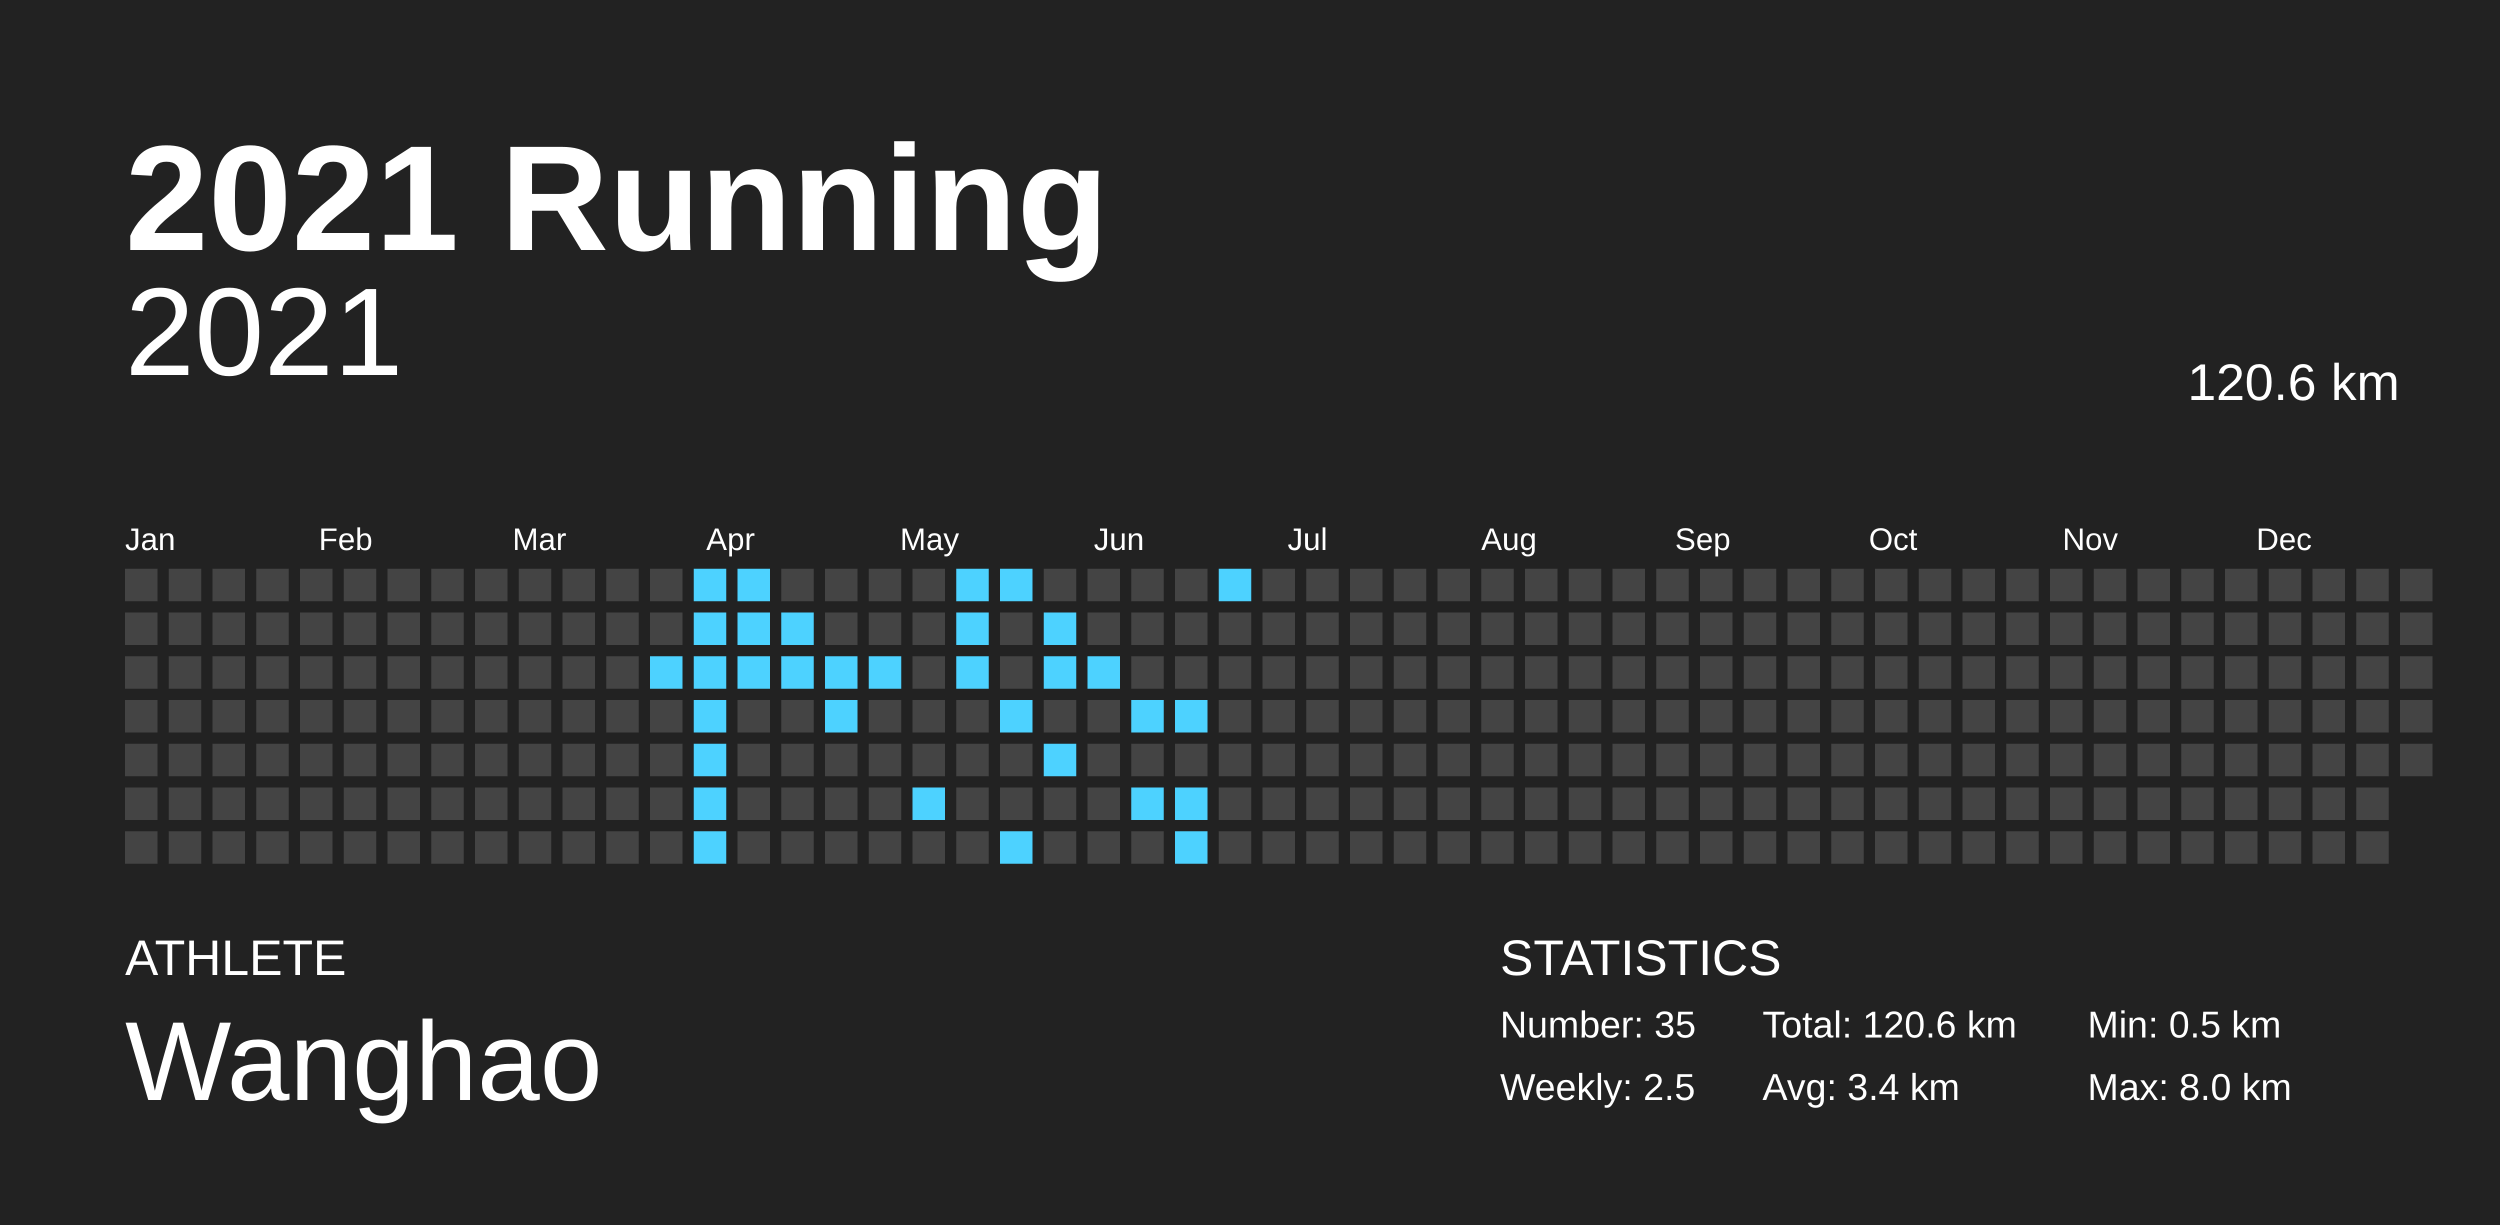
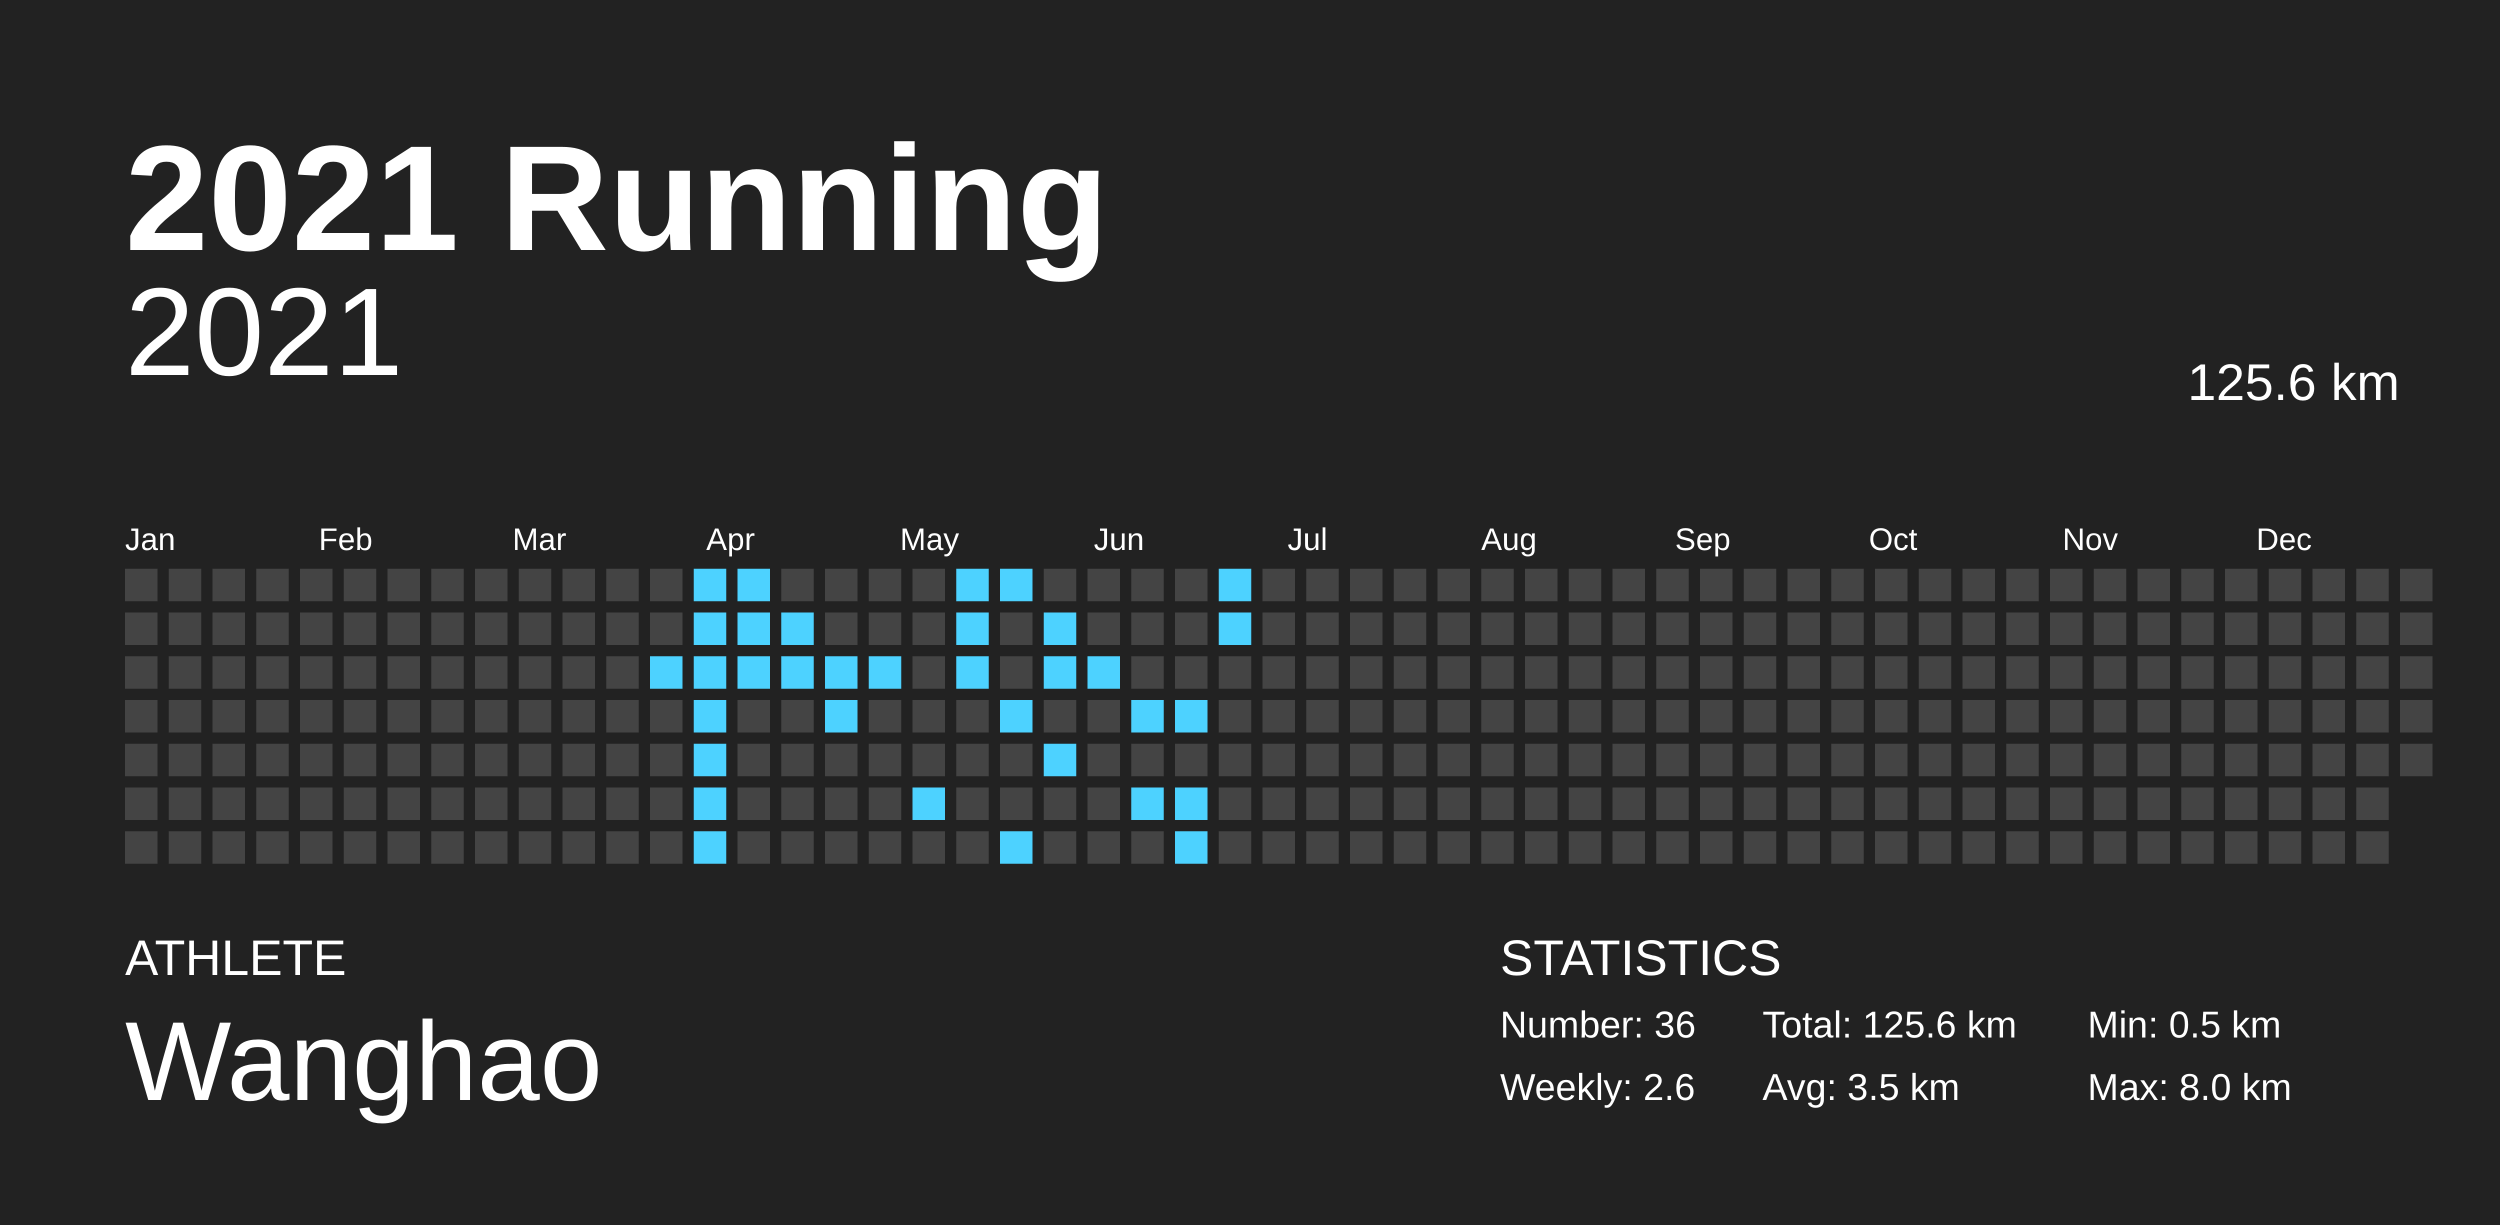
<svg xmlns="http://www.w3.org/2000/svg" baseProfile="full" height="98mm" version="1.1" viewBox="0,0,200,98" width="200mm">
  <defs />
  <rect fill="#222222" height="98" width="200" x="0" y="0" />
  <text fill="#FFFFFF" style="font-size:12px; font-family:Arial; font-weight:bold;" x="10" y="20">2021 Running</text>
  <text fill="#FFFFFF" style="font-size:4px; font-family:Arial" x="10" y="78">ATHLETE</text>
  <text fill="#FFFFFF" style="font-size:9px; font-family:Arial" x="10" y="88">Wanghao</text>
  <text fill="#FFFFFF" style="font-size:4px; font-family:Arial" x="120" y="78">STATISTICS</text>
-   <text fill="#FFFFFF" style="font-size:3px; font-family:Arial" x="120" y="83">Number: 35</text>
-   <text fill="#FFFFFF" style="font-size:3px; font-family:Arial" x="120" y="88">Weekly: 2.5</text>
-   <text fill="#FFFFFF" style="font-size:3px; font-family:Arial" x="141" y="83">Total: 120.6 km</text>
-   <text fill="#FFFFFF" style="font-size:3px; font-family:Arial" x="141" y="88">Avg: 3.4 km</text>
+   <text fill="#FFFFFF" style="font-size:3px; font-family:Arial" x="120" y="83">Number: 36</text>
+   <text fill="#FFFFFF" style="font-size:3px; font-family:Arial" x="120" y="88">Weekly: 2.6</text>
+   <text fill="#FFFFFF" style="font-size:3px; font-family:Arial" x="141" y="83">Total: 125.6 km</text>
+   <text fill="#FFFFFF" style="font-size:3px; font-family:Arial" x="141" y="88">Avg: 3.5 km</text>
  <text fill="#FFFFFF" style="font-size:3px; font-family:Arial" x="167" y="83">Min: 0.5 km</text>
  <text fill="#FFFFFF" style="font-size:3px; font-family:Arial" x="167" y="88">Max: 8.0 km</text>
  <text alignment-baseline="hanging" fill="#FFFFFF" style="font-size:10.0px; font-family:Arial;" x="10" y="30">2021</text>
-   <text alignment-baseline="hanging" fill="#FFFFFF" style="font-size:4.125px; font-family:Arial;" x="175" y="32">120.6 km</text>
+   <text alignment-baseline="hanging" fill="#FFFFFF" style="font-size:4.125px; font-family:Arial;" x="175" y="32">125.6 km</text>
  <text fill="#FFFFFF" style="font-size:2.5px; font-family:Arial" x="10.0" y="44">Jan</text>
  <text fill="#FFFFFF" style="font-size:2.5px; font-family:Arial" x="25.5" y="44">Feb</text>
  <text fill="#FFFFFF" style="font-size:2.5px; font-family:Arial" x="41.0" y="44">Mar</text>
  <text fill="#FFFFFF" style="font-size:2.5px; font-family:Arial" x="56.5" y="44">Apr</text>
  <text fill="#FFFFFF" style="font-size:2.5px; font-family:Arial" x="72.0" y="44">May</text>
  <text fill="#FFFFFF" style="font-size:2.5px; font-family:Arial" x="87.5" y="44">Jun</text>
  <text fill="#FFFFFF" style="font-size:2.5px; font-family:Arial" x="103.0" y="44">Jul</text>
  <text fill="#FFFFFF" style="font-size:2.5px; font-family:Arial" x="118.5" y="44">Aug</text>
  <text fill="#FFFFFF" style="font-size:2.5px; font-family:Arial" x="134.0" y="44">Sep</text>
  <text fill="#FFFFFF" style="font-size:2.5px; font-family:Arial" x="149.5" y="44">Oct</text>
  <text fill="#FFFFFF" style="font-size:2.5px; font-family:Arial" x="165.0" y="44">Nov</text>
  <text fill="#FFFFFF" style="font-size:2.5px; font-family:Arial" x="180.5" y="44">Dec</text>
  <rect fill="#444444" height="2.6" width="2.6" x="10.0" y="45.5" />
  <rect fill="#444444" height="2.6" width="2.6" x="10.0" y="49.0" />
  <rect fill="#444444" height="2.6" width="2.6" x="10.0" y="52.5" />
  <rect fill="#444444" height="2.6" width="2.6" x="10.0" y="56.0" />
  <rect fill="#444444" height="2.6" width="2.6" x="10.0" y="59.5" />
  <rect fill="#444444" height="2.6" width="2.6" x="10.0" y="63.0" />
  <rect fill="#444444" height="2.6" width="2.6" x="10.0" y="66.5" />
  <rect fill="#444444" height="2.6" width="2.6" x="13.5" y="45.5" />
  <rect fill="#444444" height="2.6" width="2.6" x="13.5" y="49.0" />
  <rect fill="#444444" height="2.6" width="2.6" x="13.5" y="52.5" />
  <rect fill="#444444" height="2.6" width="2.6" x="13.5" y="56.0" />
  <rect fill="#444444" height="2.6" width="2.6" x="13.5" y="59.5" />
  <rect fill="#444444" height="2.6" width="2.6" x="13.5" y="63.0" />
  <rect fill="#444444" height="2.6" width="2.6" x="13.5" y="66.5" />
  <rect fill="#444444" height="2.6" width="2.6" x="17.0" y="45.5" />
  <rect fill="#444444" height="2.6" width="2.6" x="17.0" y="49.0" />
  <rect fill="#444444" height="2.6" width="2.6" x="17.0" y="52.5" />
  <rect fill="#444444" height="2.6" width="2.6" x="17.0" y="56.0" />
  <rect fill="#444444" height="2.6" width="2.6" x="17.0" y="59.5" />
  <rect fill="#444444" height="2.6" width="2.6" x="17.0" y="63.0" />
  <rect fill="#444444" height="2.6" width="2.6" x="17.0" y="66.5" />
  <rect fill="#444444" height="2.6" width="2.6" x="20.5" y="45.5" />
  <rect fill="#444444" height="2.6" width="2.6" x="20.5" y="49.0" />
  <rect fill="#444444" height="2.6" width="2.6" x="20.5" y="52.5" />
  <rect fill="#444444" height="2.6" width="2.6" x="20.5" y="56.0" />
  <rect fill="#444444" height="2.6" width="2.6" x="20.5" y="59.5" />
  <rect fill="#444444" height="2.6" width="2.6" x="20.5" y="63.0" />
  <rect fill="#444444" height="2.6" width="2.6" x="20.5" y="66.5" />
  <rect fill="#444444" height="2.6" width="2.6" x="24.0" y="45.5" />
  <rect fill="#444444" height="2.6" width="2.6" x="24.0" y="49.0" />
  <rect fill="#444444" height="2.6" width="2.6" x="24.0" y="52.5" />
  <rect fill="#444444" height="2.6" width="2.6" x="24.0" y="56.0" />
  <rect fill="#444444" height="2.6" width="2.6" x="24.0" y="59.5" />
  <rect fill="#444444" height="2.6" width="2.6" x="24.0" y="63.0" />
  <rect fill="#444444" height="2.6" width="2.6" x="24.0" y="66.5" />
  <rect fill="#444444" height="2.6" width="2.6" x="27.5" y="45.5" />
  <rect fill="#444444" height="2.6" width="2.6" x="27.5" y="49.0" />
  <rect fill="#444444" height="2.6" width="2.6" x="27.5" y="52.5" />
  <rect fill="#444444" height="2.6" width="2.6" x="27.5" y="56.0" />
  <rect fill="#444444" height="2.6" width="2.6" x="27.5" y="59.5" />
  <rect fill="#444444" height="2.6" width="2.6" x="27.5" y="63.0" />
  <rect fill="#444444" height="2.6" width="2.6" x="27.5" y="66.5" />
  <rect fill="#444444" height="2.6" width="2.6" x="31.0" y="45.5" />
  <rect fill="#444444" height="2.6" width="2.6" x="31.0" y="49.0" />
  <rect fill="#444444" height="2.6" width="2.6" x="31.0" y="52.5" />
  <rect fill="#444444" height="2.6" width="2.6" x="31.0" y="56.0" />
  <rect fill="#444444" height="2.6" width="2.6" x="31.0" y="59.5" />
  <rect fill="#444444" height="2.6" width="2.6" x="31.0" y="63.0" />
  <rect fill="#444444" height="2.6" width="2.6" x="31.0" y="66.5" />
  <rect fill="#444444" height="2.6" width="2.6" x="34.5" y="45.5" />
  <rect fill="#444444" height="2.6" width="2.6" x="34.5" y="49.0" />
  <rect fill="#444444" height="2.6" width="2.6" x="34.5" y="52.5" />
  <rect fill="#444444" height="2.6" width="2.6" x="34.5" y="56.0" />
  <rect fill="#444444" height="2.6" width="2.6" x="34.5" y="59.5" />
  <rect fill="#444444" height="2.6" width="2.6" x="34.5" y="63.0" />
  <rect fill="#444444" height="2.6" width="2.6" x="34.5" y="66.5" />
  <rect fill="#444444" height="2.6" width="2.6" x="38.0" y="45.5" />
  <rect fill="#444444" height="2.6" width="2.6" x="38.0" y="49.0" />
  <rect fill="#444444" height="2.6" width="2.6" x="38.0" y="52.5" />
  <rect fill="#444444" height="2.6" width="2.6" x="38.0" y="56.0" />
  <rect fill="#444444" height="2.6" width="2.6" x="38.0" y="59.5" />
  <rect fill="#444444" height="2.6" width="2.6" x="38.0" y="63.0" />
  <rect fill="#444444" height="2.6" width="2.6" x="38.0" y="66.5" />
  <rect fill="#444444" height="2.6" width="2.6" x="41.5" y="45.5" />
  <rect fill="#444444" height="2.6" width="2.6" x="41.5" y="49.0" />
  <rect fill="#444444" height="2.6" width="2.6" x="41.5" y="52.5" />
  <rect fill="#444444" height="2.6" width="2.6" x="41.5" y="56.0" />
  <rect fill="#444444" height="2.6" width="2.6" x="41.5" y="59.5" />
  <rect fill="#444444" height="2.6" width="2.6" x="41.5" y="63.0" />
  <rect fill="#444444" height="2.6" width="2.6" x="41.5" y="66.5" />
  <rect fill="#444444" height="2.6" width="2.6" x="45.0" y="45.5" />
  <rect fill="#444444" height="2.6" width="2.6" x="45.0" y="49.0" />
  <rect fill="#444444" height="2.6" width="2.6" x="45.0" y="52.5" />
  <rect fill="#444444" height="2.6" width="2.6" x="45.0" y="56.0" />
  <rect fill="#444444" height="2.6" width="2.6" x="45.0" y="59.5" />
  <rect fill="#444444" height="2.6" width="2.6" x="45.0" y="63.0" />
  <rect fill="#444444" height="2.6" width="2.6" x="45.0" y="66.5" />
  <rect fill="#444444" height="2.6" width="2.6" x="48.5" y="45.5" />
  <rect fill="#444444" height="2.6" width="2.6" x="48.5" y="49.0" />
  <rect fill="#444444" height="2.6" width="2.6" x="48.5" y="52.5" />
  <rect fill="#444444" height="2.6" width="2.6" x="48.5" y="56.0" />
  <rect fill="#444444" height="2.6" width="2.6" x="48.5" y="59.5" />
  <rect fill="#444444" height="2.6" width="2.6" x="48.5" y="63.0" />
  <rect fill="#444444" height="2.6" width="2.6" x="48.5" y="66.5" />
  <rect fill="#444444" height="2.6" width="2.6" x="52.0" y="45.5" />
  <rect fill="#444444" height="2.6" width="2.6" x="52.0" y="49.0" />
  <rect fill="#4dd2ff" height="2.6" width="2.6" x="52.0" y="52.5" />
  <rect fill="#444444" height="2.6" width="2.6" x="52.0" y="56.0" />
  <rect fill="#444444" height="2.6" width="2.6" x="52.0" y="59.5" />
  <rect fill="#444444" height="2.6" width="2.6" x="52.0" y="63.0" />
  <rect fill="#444444" height="2.6" width="2.6" x="52.0" y="66.5" />
  <rect fill="#4dd2ff" height="2.6" width="2.6" x="55.5" y="45.5" />
  <rect fill="#4dd2ff" height="2.6" width="2.6" x="55.5" y="49.0" />
  <rect fill="#4dd2ff" height="2.6" width="2.6" x="55.5" y="52.5" />
  <rect fill="#4dd2ff" height="2.6" width="2.6" x="55.5" y="56.0" />
  <rect fill="#4dd2ff" height="2.6" width="2.6" x="55.5" y="59.5" />
  <rect fill="#4dd2ff" height="2.6" width="2.6" x="55.5" y="63.0" />
  <rect fill="#4dd2ff" height="2.6" width="2.6" x="55.5" y="66.5" />
  <rect fill="#4dd2ff" height="2.6" width="2.6" x="59.0" y="45.5" />
  <rect fill="#4dd2ff" height="2.6" width="2.6" x="59.0" y="49.0" />
  <rect fill="#4dd2ff" height="2.6" width="2.6" x="59.0" y="52.5" />
  <rect fill="#444444" height="2.6" width="2.6" x="59.0" y="56.0" />
  <rect fill="#444444" height="2.6" width="2.6" x="59.0" y="59.5" />
  <rect fill="#444444" height="2.6" width="2.6" x="59.0" y="63.0" />
  <rect fill="#444444" height="2.6" width="2.6" x="59.0" y="66.5" />
  <rect fill="#444444" height="2.6" width="2.6" x="62.5" y="45.5" />
  <rect fill="#4dd2ff" height="2.6" width="2.6" x="62.5" y="49.0" />
  <rect fill="#4dd2ff" height="2.6" width="2.6" x="62.5" y="52.5" />
  <rect fill="#444444" height="2.6" width="2.6" x="62.5" y="56.0" />
  <rect fill="#444444" height="2.6" width="2.6" x="62.5" y="59.5" />
  <rect fill="#444444" height="2.6" width="2.6" x="62.5" y="63.0" />
  <rect fill="#444444" height="2.6" width="2.6" x="62.5" y="66.5" />
  <rect fill="#444444" height="2.6" width="2.6" x="66.0" y="45.5" />
  <rect fill="#444444" height="2.6" width="2.6" x="66.0" y="49.0" />
  <rect fill="#4dd2ff" height="2.6" width="2.6" x="66.0" y="52.5" />
  <rect fill="#4dd2ff" height="2.6" width="2.6" x="66.0" y="56.0" />
  <rect fill="#444444" height="2.6" width="2.6" x="66.0" y="59.5" />
  <rect fill="#444444" height="2.6" width="2.6" x="66.0" y="63.0" />
  <rect fill="#444444" height="2.6" width="2.6" x="66.0" y="66.5" />
  <rect fill="#444444" height="2.6" width="2.6" x="69.5" y="45.5" />
  <rect fill="#444444" height="2.6" width="2.6" x="69.5" y="49.0" />
  <rect fill="#4dd2ff" height="2.6" width="2.6" x="69.5" y="52.5" />
  <rect fill="#444444" height="2.6" width="2.6" x="69.5" y="56.0" />
  <rect fill="#444444" height="2.6" width="2.6" x="69.5" y="59.5" />
  <rect fill="#444444" height="2.6" width="2.6" x="69.5" y="63.0" />
  <rect fill="#444444" height="2.6" width="2.6" x="69.5" y="66.5" />
  <rect fill="#444444" height="2.6" width="2.6" x="73.0" y="45.5" />
  <rect fill="#444444" height="2.6" width="2.6" x="73.0" y="49.0" />
  <rect fill="#444444" height="2.6" width="2.6" x="73.0" y="52.5" />
  <rect fill="#444444" height="2.6" width="2.6" x="73.0" y="56.0" />
  <rect fill="#444444" height="2.6" width="2.6" x="73.0" y="59.5" />
  <rect fill="#4dd2ff" height="2.6" width="2.6" x="73.0" y="63.0" />
  <rect fill="#444444" height="2.6" width="2.6" x="73.0" y="66.5" />
  <rect fill="#4dd2ff" height="2.6" width="2.6" x="76.5" y="45.5" />
  <rect fill="#4dd2ff" height="2.6" width="2.6" x="76.5" y="49.0" />
  <rect fill="#4dd2ff" height="2.6" width="2.6" x="76.5" y="52.5" />
  <rect fill="#444444" height="2.6" width="2.6" x="76.5" y="56.0" />
  <rect fill="#444444" height="2.6" width="2.6" x="76.5" y="59.5" />
  <rect fill="#444444" height="2.6" width="2.6" x="76.5" y="63.0" />
  <rect fill="#444444" height="2.6" width="2.6" x="76.5" y="66.5" />
  <rect fill="#4dd2ff" height="2.6" width="2.6" x="80.0" y="45.5" />
  <rect fill="#444444" height="2.6" width="2.6" x="80.0" y="49.0" />
  <rect fill="#444444" height="2.6" width="2.6" x="80.0" y="52.5" />
  <rect fill="#4dd2ff" height="2.6" width="2.6" x="80.0" y="56.0" />
  <rect fill="#444444" height="2.6" width="2.6" x="80.0" y="59.5" />
  <rect fill="#444444" height="2.6" width="2.6" x="80.0" y="63.0" />
  <rect fill="#4dd2ff" height="2.6" width="2.6" x="80.0" y="66.5" />
  <rect fill="#444444" height="2.6" width="2.6" x="83.5" y="45.5" />
  <rect fill="#4dd2ff" height="2.6" width="2.6" x="83.5" y="49.0" />
  <rect fill="#4dd2ff" height="2.6" width="2.6" x="83.5" y="52.5" />
  <rect fill="#444444" height="2.6" width="2.6" x="83.5" y="56.0" />
  <rect fill="#4dd2ff" height="2.6" width="2.6" x="83.5" y="59.5" />
  <rect fill="#444444" height="2.6" width="2.6" x="83.5" y="63.0" />
  <rect fill="#444444" height="2.6" width="2.6" x="83.5" y="66.5" />
  <rect fill="#444444" height="2.6" width="2.6" x="87.0" y="45.5" />
  <rect fill="#444444" height="2.6" width="2.6" x="87.0" y="49.0" />
  <rect fill="#4dd2ff" height="2.6" width="2.6" x="87.0" y="52.5" />
  <rect fill="#444444" height="2.6" width="2.6" x="87.0" y="56.0" />
  <rect fill="#444444" height="2.6" width="2.6" x="87.0" y="59.5" />
  <rect fill="#444444" height="2.6" width="2.6" x="87.0" y="63.0" />
  <rect fill="#444444" height="2.6" width="2.6" x="87.0" y="66.5" />
  <rect fill="#444444" height="2.6" width="2.6" x="90.5" y="45.5" />
  <rect fill="#444444" height="2.6" width="2.6" x="90.5" y="49.0" />
  <rect fill="#444444" height="2.6" width="2.6" x="90.5" y="52.5" />
  <rect fill="#4dd2ff" height="2.6" width="2.6" x="90.5" y="56.0" />
  <rect fill="#444444" height="2.6" width="2.6" x="90.5" y="59.5" />
  <rect fill="#4dd2ff" height="2.6" width="2.6" x="90.5" y="63.0" />
  <rect fill="#444444" height="2.6" width="2.6" x="90.5" y="66.5" />
  <rect fill="#444444" height="2.6" width="2.6" x="94.0" y="45.5" />
  <rect fill="#444444" height="2.6" width="2.6" x="94.0" y="49.0" />
  <rect fill="#444444" height="2.6" width="2.6" x="94.0" y="52.5" />
  <rect fill="#4dd2ff" height="2.6" width="2.6" x="94.0" y="56.0" />
  <rect fill="#444444" height="2.6" width="2.6" x="94.0" y="59.5" />
  <rect fill="#4dd2ff" height="2.6" width="2.6" x="94.0" y="63.0" />
  <rect fill="#4dd2ff" height="2.6" width="2.6" x="94.0" y="66.5" />
  <rect fill="#4dd2ff" height="2.6" width="2.6" x="97.5" y="45.5" />
-   <rect fill="#444444" height="2.6" width="2.6" x="97.5" y="49.0" />
+   <rect fill="#4dd2ff" height="2.6" width="2.6" x="97.5" y="49.0" />
  <rect fill="#444444" height="2.6" width="2.6" x="97.5" y="52.5" />
  <rect fill="#444444" height="2.6" width="2.6" x="97.5" y="56.0" />
  <rect fill="#444444" height="2.6" width="2.6" x="97.5" y="59.5" />
  <rect fill="#444444" height="2.6" width="2.6" x="97.5" y="63.0" />
  <rect fill="#444444" height="2.6" width="2.6" x="97.5" y="66.5" />
  <rect fill="#444444" height="2.6" width="2.6" x="101.0" y="45.5" />
  <rect fill="#444444" height="2.6" width="2.6" x="101.0" y="49.0" />
  <rect fill="#444444" height="2.6" width="2.6" x="101.0" y="52.5" />
  <rect fill="#444444" height="2.6" width="2.6" x="101.0" y="56.0" />
  <rect fill="#444444" height="2.6" width="2.6" x="101.0" y="59.5" />
  <rect fill="#444444" height="2.6" width="2.6" x="101.0" y="63.0" />
  <rect fill="#444444" height="2.6" width="2.6" x="101.0" y="66.5" />
  <rect fill="#444444" height="2.6" width="2.6" x="104.5" y="45.5" />
  <rect fill="#444444" height="2.6" width="2.6" x="104.5" y="49.0" />
  <rect fill="#444444" height="2.6" width="2.6" x="104.5" y="52.5" />
  <rect fill="#444444" height="2.6" width="2.6" x="104.5" y="56.0" />
  <rect fill="#444444" height="2.6" width="2.6" x="104.5" y="59.5" />
  <rect fill="#444444" height="2.6" width="2.6" x="104.5" y="63.0" />
  <rect fill="#444444" height="2.6" width="2.6" x="104.5" y="66.5" />
  <rect fill="#444444" height="2.6" width="2.6" x="108.0" y="45.5" />
  <rect fill="#444444" height="2.6" width="2.6" x="108.0" y="49.0" />
  <rect fill="#444444" height="2.6" width="2.6" x="108.0" y="52.5" />
  <rect fill="#444444" height="2.6" width="2.6" x="108.0" y="56.0" />
  <rect fill="#444444" height="2.6" width="2.6" x="108.0" y="59.5" />
  <rect fill="#444444" height="2.6" width="2.6" x="108.0" y="63.0" />
  <rect fill="#444444" height="2.6" width="2.6" x="108.0" y="66.5" />
  <rect fill="#444444" height="2.6" width="2.6" x="111.5" y="45.5" />
  <rect fill="#444444" height="2.6" width="2.6" x="111.5" y="49.0" />
  <rect fill="#444444" height="2.6" width="2.6" x="111.5" y="52.5" />
  <rect fill="#444444" height="2.6" width="2.6" x="111.5" y="56.0" />
  <rect fill="#444444" height="2.6" width="2.6" x="111.5" y="59.5" />
  <rect fill="#444444" height="2.6" width="2.6" x="111.5" y="63.0" />
  <rect fill="#444444" height="2.6" width="2.6" x="111.5" y="66.5" />
  <rect fill="#444444" height="2.6" width="2.6" x="115.0" y="45.5" />
  <rect fill="#444444" height="2.6" width="2.6" x="115.0" y="49.0" />
  <rect fill="#444444" height="2.6" width="2.6" x="115.0" y="52.5" />
  <rect fill="#444444" height="2.6" width="2.6" x="115.0" y="56.0" />
  <rect fill="#444444" height="2.6" width="2.6" x="115.0" y="59.5" />
  <rect fill="#444444" height="2.6" width="2.6" x="115.0" y="63.0" />
  <rect fill="#444444" height="2.6" width="2.6" x="115.0" y="66.5" />
  <rect fill="#444444" height="2.6" width="2.6" x="118.5" y="45.5" />
  <rect fill="#444444" height="2.6" width="2.6" x="118.5" y="49.0" />
  <rect fill="#444444" height="2.6" width="2.6" x="118.5" y="52.5" />
  <rect fill="#444444" height="2.6" width="2.6" x="118.5" y="56.0" />
  <rect fill="#444444" height="2.6" width="2.6" x="118.5" y="59.5" />
  <rect fill="#444444" height="2.6" width="2.6" x="118.5" y="63.0" />
  <rect fill="#444444" height="2.6" width="2.6" x="118.5" y="66.5" />
  <rect fill="#444444" height="2.6" width="2.6" x="122.0" y="45.5" />
  <rect fill="#444444" height="2.6" width="2.6" x="122.0" y="49.0" />
  <rect fill="#444444" height="2.6" width="2.6" x="122.0" y="52.5" />
  <rect fill="#444444" height="2.6" width="2.6" x="122.0" y="56.0" />
  <rect fill="#444444" height="2.6" width="2.6" x="122.0" y="59.5" />
  <rect fill="#444444" height="2.6" width="2.6" x="122.0" y="63.0" />
  <rect fill="#444444" height="2.6" width="2.6" x="122.0" y="66.5" />
  <rect fill="#444444" height="2.6" width="2.6" x="125.5" y="45.5" />
  <rect fill="#444444" height="2.6" width="2.6" x="125.5" y="49.0" />
  <rect fill="#444444" height="2.6" width="2.6" x="125.5" y="52.5" />
  <rect fill="#444444" height="2.6" width="2.6" x="125.5" y="56.0" />
  <rect fill="#444444" height="2.6" width="2.6" x="125.5" y="59.5" />
  <rect fill="#444444" height="2.6" width="2.6" x="125.5" y="63.0" />
  <rect fill="#444444" height="2.6" width="2.6" x="125.5" y="66.5" />
  <rect fill="#444444" height="2.6" width="2.6" x="129.0" y="45.5" />
  <rect fill="#444444" height="2.6" width="2.6" x="129.0" y="49.0" />
  <rect fill="#444444" height="2.6" width="2.6" x="129.0" y="52.5" />
  <rect fill="#444444" height="2.6" width="2.6" x="129.0" y="56.0" />
  <rect fill="#444444" height="2.6" width="2.6" x="129.0" y="59.5" />
  <rect fill="#444444" height="2.6" width="2.6" x="129.0" y="63.0" />
  <rect fill="#444444" height="2.6" width="2.6" x="129.0" y="66.5" />
  <rect fill="#444444" height="2.6" width="2.6" x="132.5" y="45.5" />
  <rect fill="#444444" height="2.6" width="2.6" x="132.5" y="49.0" />
  <rect fill="#444444" height="2.6" width="2.6" x="132.5" y="52.5" />
  <rect fill="#444444" height="2.6" width="2.6" x="132.5" y="56.0" />
  <rect fill="#444444" height="2.6" width="2.6" x="132.5" y="59.5" />
  <rect fill="#444444" height="2.6" width="2.6" x="132.5" y="63.0" />
  <rect fill="#444444" height="2.6" width="2.6" x="132.5" y="66.5" />
  <rect fill="#444444" height="2.6" width="2.6" x="136.0" y="45.5" />
  <rect fill="#444444" height="2.6" width="2.6" x="136.0" y="49.0" />
  <rect fill="#444444" height="2.6" width="2.6" x="136.0" y="52.5" />
  <rect fill="#444444" height="2.6" width="2.6" x="136.0" y="56.0" />
  <rect fill="#444444" height="2.6" width="2.6" x="136.0" y="59.5" />
  <rect fill="#444444" height="2.6" width="2.6" x="136.0" y="63.0" />
  <rect fill="#444444" height="2.6" width="2.6" x="136.0" y="66.5" />
  <rect fill="#444444" height="2.6" width="2.6" x="139.5" y="45.5" />
  <rect fill="#444444" height="2.6" width="2.6" x="139.5" y="49.0" />
  <rect fill="#444444" height="2.6" width="2.6" x="139.5" y="52.5" />
  <rect fill="#444444" height="2.6" width="2.6" x="139.5" y="56.0" />
  <rect fill="#444444" height="2.6" width="2.6" x="139.5" y="59.5" />
  <rect fill="#444444" height="2.6" width="2.6" x="139.5" y="63.0" />
  <rect fill="#444444" height="2.6" width="2.6" x="139.5" y="66.5" />
  <rect fill="#444444" height="2.6" width="2.6" x="143.0" y="45.5" />
  <rect fill="#444444" height="2.6" width="2.6" x="143.0" y="49.0" />
  <rect fill="#444444" height="2.6" width="2.6" x="143.0" y="52.5" />
  <rect fill="#444444" height="2.6" width="2.6" x="143.0" y="56.0" />
  <rect fill="#444444" height="2.6" width="2.6" x="143.0" y="59.5" />
  <rect fill="#444444" height="2.6" width="2.6" x="143.0" y="63.0" />
  <rect fill="#444444" height="2.6" width="2.6" x="143.0" y="66.5" />
  <rect fill="#444444" height="2.6" width="2.6" x="146.5" y="45.5" />
  <rect fill="#444444" height="2.6" width="2.6" x="146.5" y="49.0" />
  <rect fill="#444444" height="2.6" width="2.6" x="146.5" y="52.5" />
  <rect fill="#444444" height="2.6" width="2.6" x="146.5" y="56.0" />
  <rect fill="#444444" height="2.6" width="2.6" x="146.5" y="59.5" />
  <rect fill="#444444" height="2.6" width="2.6" x="146.5" y="63.0" />
  <rect fill="#444444" height="2.6" width="2.6" x="146.5" y="66.5" />
  <rect fill="#444444" height="2.6" width="2.6" x="150.0" y="45.5" />
  <rect fill="#444444" height="2.6" width="2.6" x="150.0" y="49.0" />
  <rect fill="#444444" height="2.6" width="2.6" x="150.0" y="52.5" />
  <rect fill="#444444" height="2.6" width="2.6" x="150.0" y="56.0" />
  <rect fill="#444444" height="2.6" width="2.6" x="150.0" y="59.5" />
  <rect fill="#444444" height="2.6" width="2.6" x="150.0" y="63.0" />
  <rect fill="#444444" height="2.6" width="2.6" x="150.0" y="66.5" />
  <rect fill="#444444" height="2.6" width="2.6" x="153.5" y="45.5" />
  <rect fill="#444444" height="2.6" width="2.6" x="153.5" y="49.0" />
  <rect fill="#444444" height="2.6" width="2.6" x="153.5" y="52.5" />
  <rect fill="#444444" height="2.6" width="2.6" x="153.5" y="56.0" />
  <rect fill="#444444" height="2.6" width="2.6" x="153.5" y="59.5" />
  <rect fill="#444444" height="2.6" width="2.6" x="153.5" y="63.0" />
  <rect fill="#444444" height="2.6" width="2.6" x="153.5" y="66.5" />
  <rect fill="#444444" height="2.6" width="2.6" x="157.0" y="45.5" />
  <rect fill="#444444" height="2.6" width="2.6" x="157.0" y="49.0" />
  <rect fill="#444444" height="2.6" width="2.6" x="157.0" y="52.5" />
  <rect fill="#444444" height="2.6" width="2.6" x="157.0" y="56.0" />
  <rect fill="#444444" height="2.6" width="2.6" x="157.0" y="59.5" />
  <rect fill="#444444" height="2.6" width="2.6" x="157.0" y="63.0" />
  <rect fill="#444444" height="2.6" width="2.6" x="157.0" y="66.5" />
  <rect fill="#444444" height="2.6" width="2.6" x="160.5" y="45.5" />
  <rect fill="#444444" height="2.6" width="2.6" x="160.5" y="49.0" />
  <rect fill="#444444" height="2.6" width="2.6" x="160.5" y="52.5" />
  <rect fill="#444444" height="2.6" width="2.6" x="160.5" y="56.0" />
  <rect fill="#444444" height="2.6" width="2.6" x="160.5" y="59.5" />
  <rect fill="#444444" height="2.6" width="2.6" x="160.5" y="63.0" />
  <rect fill="#444444" height="2.6" width="2.6" x="160.5" y="66.5" />
  <rect fill="#444444" height="2.6" width="2.6" x="164.0" y="45.5" />
  <rect fill="#444444" height="2.6" width="2.6" x="164.0" y="49.0" />
  <rect fill="#444444" height="2.6" width="2.6" x="164.0" y="52.5" />
  <rect fill="#444444" height="2.6" width="2.6" x="164.0" y="56.0" />
  <rect fill="#444444" height="2.6" width="2.6" x="164.0" y="59.5" />
  <rect fill="#444444" height="2.6" width="2.6" x="164.0" y="63.0" />
  <rect fill="#444444" height="2.6" width="2.6" x="164.0" y="66.5" />
  <rect fill="#444444" height="2.6" width="2.6" x="167.5" y="45.5" />
  <rect fill="#444444" height="2.6" width="2.6" x="167.5" y="49.0" />
  <rect fill="#444444" height="2.6" width="2.6" x="167.5" y="52.5" />
  <rect fill="#444444" height="2.6" width="2.6" x="167.5" y="56.0" />
  <rect fill="#444444" height="2.6" width="2.6" x="167.5" y="59.5" />
  <rect fill="#444444" height="2.6" width="2.6" x="167.5" y="63.0" />
  <rect fill="#444444" height="2.6" width="2.6" x="167.5" y="66.5" />
  <rect fill="#444444" height="2.6" width="2.6" x="171.0" y="45.5" />
  <rect fill="#444444" height="2.6" width="2.6" x="171.0" y="49.0" />
  <rect fill="#444444" height="2.6" width="2.6" x="171.0" y="52.5" />
  <rect fill="#444444" height="2.6" width="2.6" x="171.0" y="56.0" />
  <rect fill="#444444" height="2.6" width="2.6" x="171.0" y="59.5" />
  <rect fill="#444444" height="2.6" width="2.6" x="171.0" y="63.0" />
  <rect fill="#444444" height="2.6" width="2.6" x="171.0" y="66.5" />
  <rect fill="#444444" height="2.6" width="2.6" x="174.5" y="45.5" />
  <rect fill="#444444" height="2.6" width="2.6" x="174.5" y="49.0" />
  <rect fill="#444444" height="2.6" width="2.6" x="174.5" y="52.5" />
  <rect fill="#444444" height="2.6" width="2.6" x="174.5" y="56.0" />
  <rect fill="#444444" height="2.6" width="2.6" x="174.5" y="59.5" />
  <rect fill="#444444" height="2.6" width="2.6" x="174.5" y="63.0" />
  <rect fill="#444444" height="2.6" width="2.6" x="174.5" y="66.5" />
  <rect fill="#444444" height="2.6" width="2.6" x="178.0" y="45.5" />
  <rect fill="#444444" height="2.6" width="2.6" x="178.0" y="49.0" />
  <rect fill="#444444" height="2.6" width="2.6" x="178.0" y="52.5" />
  <rect fill="#444444" height="2.6" width="2.6" x="178.0" y="56.0" />
  <rect fill="#444444" height="2.6" width="2.6" x="178.0" y="59.5" />
  <rect fill="#444444" height="2.6" width="2.6" x="178.0" y="63.0" />
  <rect fill="#444444" height="2.6" width="2.6" x="178.0" y="66.5" />
  <rect fill="#444444" height="2.6" width="2.6" x="181.5" y="45.5" />
  <rect fill="#444444" height="2.6" width="2.6" x="181.5" y="49.0" />
  <rect fill="#444444" height="2.6" width="2.6" x="181.5" y="52.5" />
  <rect fill="#444444" height="2.6" width="2.6" x="181.5" y="56.0" />
  <rect fill="#444444" height="2.6" width="2.6" x="181.5" y="59.5" />
  <rect fill="#444444" height="2.6" width="2.6" x="181.5" y="63.0" />
  <rect fill="#444444" height="2.6" width="2.6" x="181.5" y="66.5" />
  <rect fill="#444444" height="2.6" width="2.6" x="185.0" y="45.5" />
  <rect fill="#444444" height="2.6" width="2.6" x="185.0" y="49.0" />
  <rect fill="#444444" height="2.6" width="2.6" x="185.0" y="52.5" />
  <rect fill="#444444" height="2.6" width="2.6" x="185.0" y="56.0" />
  <rect fill="#444444" height="2.6" width="2.6" x="185.0" y="59.5" />
  <rect fill="#444444" height="2.6" width="2.6" x="185.0" y="63.0" />
  <rect fill="#444444" height="2.6" width="2.6" x="185.0" y="66.5" />
  <rect fill="#444444" height="2.6" width="2.6" x="188.5" y="45.5" />
  <rect fill="#444444" height="2.6" width="2.6" x="188.5" y="49.0" />
  <rect fill="#444444" height="2.6" width="2.6" x="188.5" y="52.5" />
  <rect fill="#444444" height="2.6" width="2.6" x="188.5" y="56.0" />
  <rect fill="#444444" height="2.6" width="2.6" x="188.5" y="59.5" />
  <rect fill="#444444" height="2.6" width="2.6" x="188.5" y="63.0" />
  <rect fill="#444444" height="2.6" width="2.6" x="188.5" y="66.5" />
  <rect fill="#444444" height="2.6" width="2.6" x="192.0" y="45.5" />
  <rect fill="#444444" height="2.6" width="2.6" x="192.0" y="49.0" />
  <rect fill="#444444" height="2.6" width="2.6" x="192.0" y="52.5" />
  <rect fill="#444444" height="2.6" width="2.6" x="192.0" y="56.0" />
  <rect fill="#444444" height="2.6" width="2.6" x="192.0" y="59.5" />
</svg>
